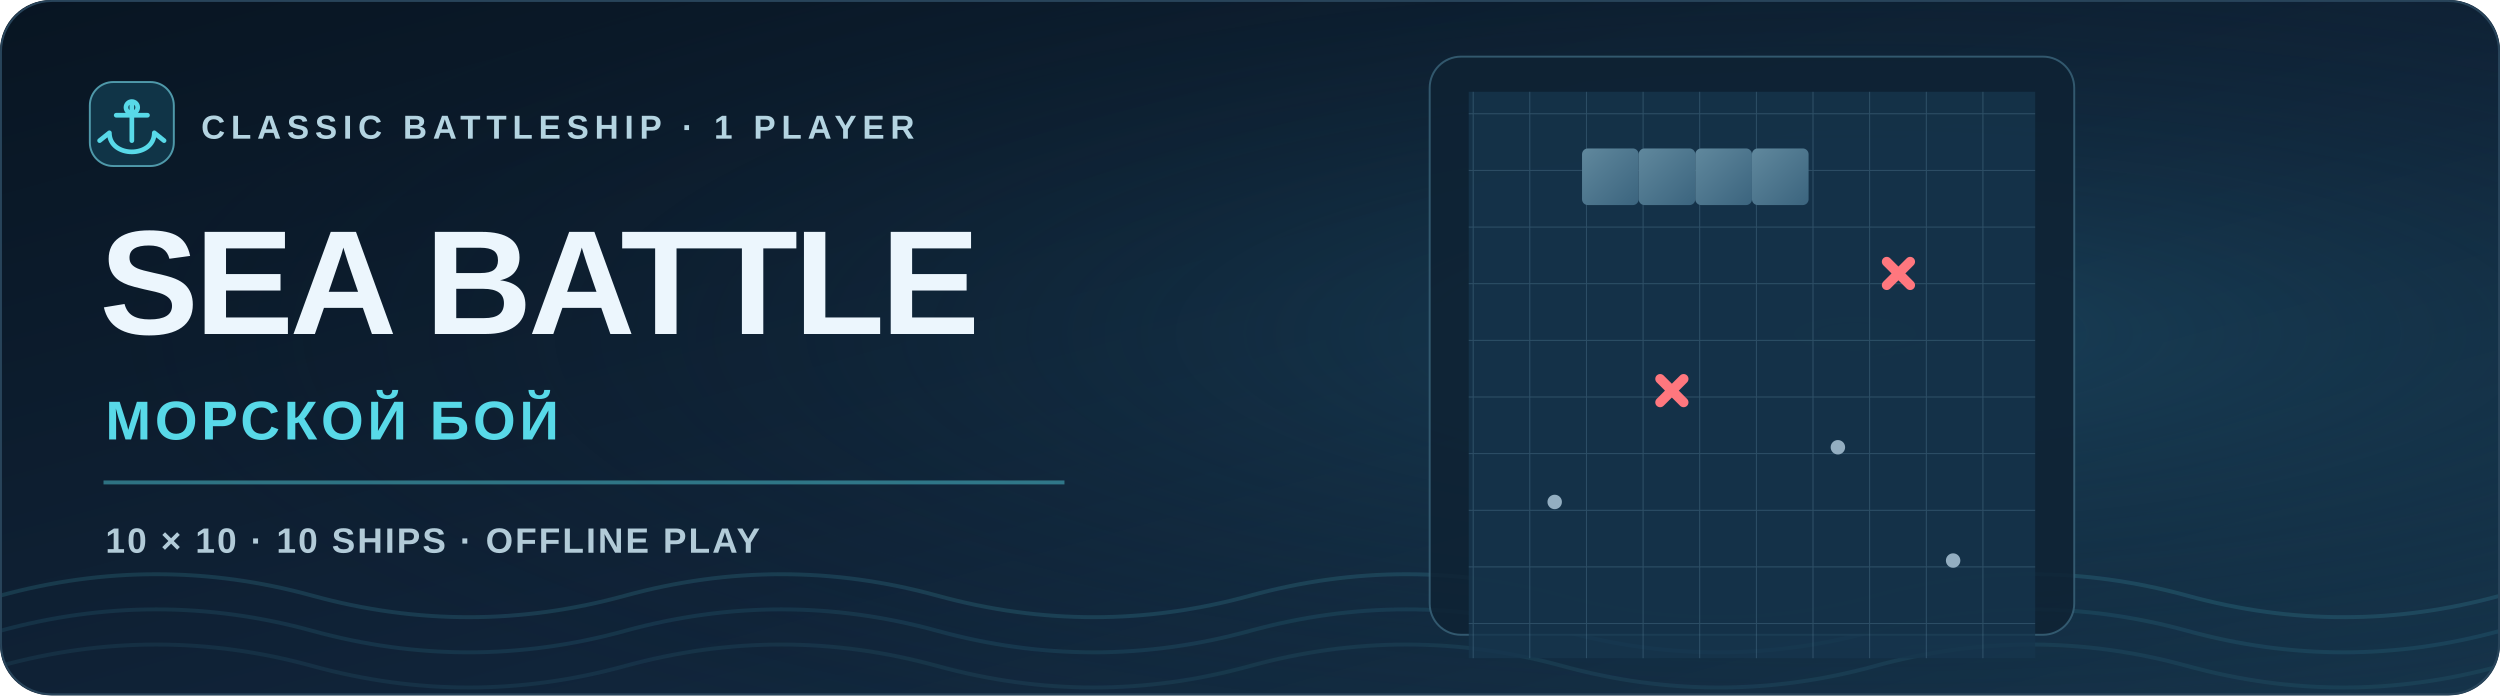
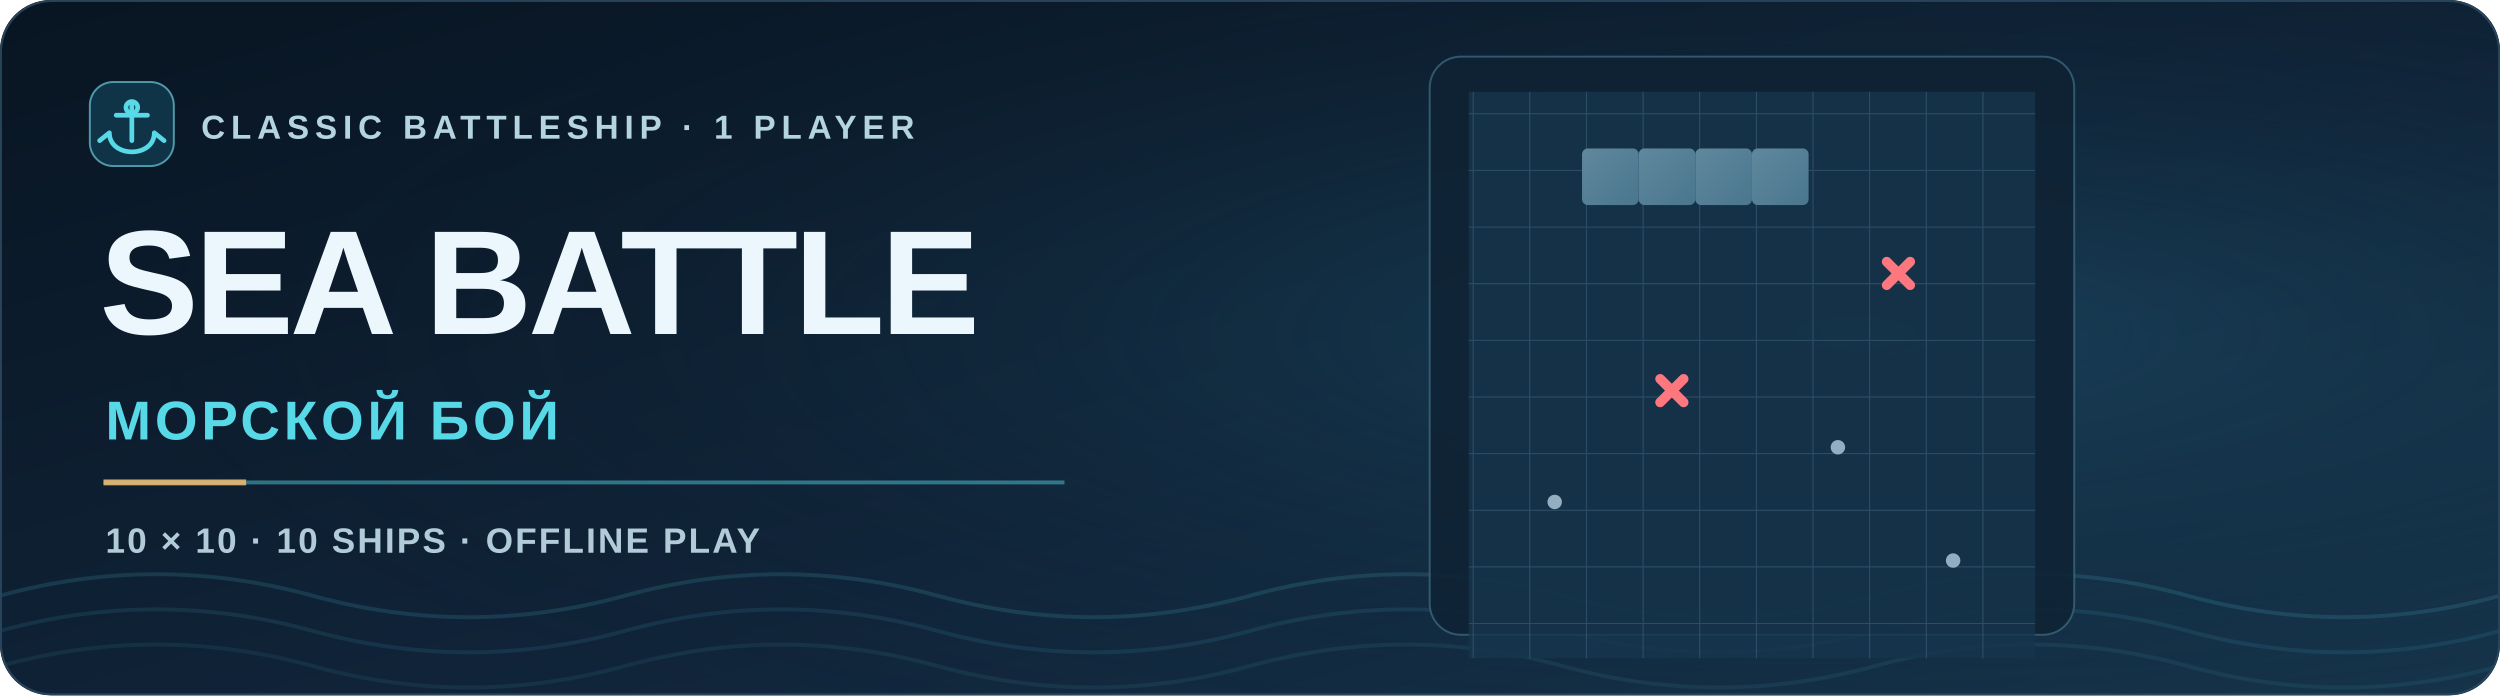
<svg xmlns="http://www.w3.org/2000/svg" width="1280" height="356" viewBox="0 0 1280 356" role="img" aria-labelledby="title desc">
  <defs>
    <linearGradient id="sea" x1="0" y1="0" x2="1" y2="1">
      <stop stop-color="#081522" />
      <stop offset=".57" stop-color="#102338" />
      <stop offset="1" stop-color="#16354c" />
    </linearGradient>
    <radialGradient id="glow" cx=".74" cy=".48" r=".7">
      <stop stop-color="#22627e" stop-opacity=".44" />
      <stop offset="1" stop-color="#081522" stop-opacity="0" />
    </radialGradient>
    <linearGradient id="ship" x1="0" x2="1" y1="0" y2="1">
      <stop stop-color="#60889d" />
-       <stop offset="1" stop-color="#3b647e" />
+       <stop offset="1" stop-color="#49768e" />
    </linearGradient>
    <clipPath id="rounded">
      <rect width="1280" height="356" rx="26" />
    </clipPath>
    <pattern id="grid" width="29" height="29" patternUnits="userSpaceOnUse">
      <path d="M29 0H0V29" fill="none" stroke="#547f96" stroke-opacity=".38" stroke-width="1" />
    </pattern>
  </defs>
  <g clip-path="url(#rounded)">
    <rect width="1280" height="356" fill="url(#sea)" />
    <rect width="1280" height="356" fill="url(#glow)" />
    <path d="M0 305 Q80 283 160 305T320 305T480 305T640 305T800 305T960 305T1120 305T1280 305" fill="none" stroke="#58d9e8" stroke-opacity=".14" stroke-width="2" />
    <path d="M0 323 Q80 301 160 323T320 323T480 323T640 323T800 323T960 323T1120 323T1280 323" fill="none" stroke="#58d9e8" stroke-opacity=".1" stroke-width="2" />
    <path d="M0 341 Q80 319 160 341T320 341T480 341T640 341T800 341T960 341T1120 341T1280 341" fill="none" stroke="#58d9e8" stroke-opacity=".08" stroke-width="2" />
    <rect x="732" y="29" width="330" height="296" rx="16" fill="#0e2234" fill-opacity=".86" stroke="#3b667c" stroke-opacity=".8" />
    <rect x="752" y="47" width="290" height="290" fill="#16354c" fill-opacity=".8" />
    <rect x="752" y="47" width="290" height="290" fill="url(#grid)" />
    <rect x="810" y="76" width="29" height="29" rx="3" fill="url(#ship)" />
    <rect x="839" y="76" width="29" height="29" rx="3" fill="url(#ship)" />
    <rect x="868" y="76" width="29" height="29" rx="3" fill="url(#ship)" />
    <rect x="897" y="76" width="29" height="29" rx="3" fill="url(#ship)" />
    <path d="M850 194l12 12m0-12l-12 12" fill="none" stroke="#ff777e" stroke-width="5" stroke-linecap="round" />
    <path d="M966 134l12 12m0-12l-12 12" fill="none" stroke="#ff777e" stroke-width="5" stroke-linecap="round" />
    <circle cx="796" cy="257" r="3.7" fill="#93aec1" />
    <circle cx="941" cy="229" r="3.7" fill="#93aec1" />
    <circle cx="1000" cy="287" r="3.7" fill="#93aec1" />
    <rect x="46" y="42" width="43" height="43" rx="12" fill="#103447" stroke="#4f99aa" />
    <path d="M67.5 52v20m-8-13h16m-8-7a3 3 0 1 1 0 6a3 3 0 1 1 0-6M56 68c0 13 23 13 23 0m-23 0l-5 4m28-4l5 4" stroke="#58d9e8" stroke-width="2.4" stroke-linecap="round" stroke-linejoin="round" fill="none" />
    <text x="103" y="71" fill="#b4d4e1" font-size="17" font-weight="700" font-family="Arial, sans-serif" letter-spacing="3">CLASSIC BATTLESHIP · 1 PLAYER</text>
    <text x="51" y="171" fill="#ecf6fd" font-size="76" font-weight="800" font-family="Arial, sans-serif" letter-spacing="-2">SEA BATTLE</text>
    <text x="54" y="225" fill="#58d9e8" font-size="28" font-weight="700" font-family="Arial, sans-serif" letter-spacing="2">МОРСКОЙ БОЙ</text>
    <path d="M53 247h492" stroke="#58d9e8" stroke-opacity=".45" stroke-width="2" />
+     <path d="M53 247h73" stroke="#f3bd72" stroke-opacity=".85" stroke-width="3" />
    <text x="54" y="283" fill="#b2cbd8" font-size="18" font-weight="600" font-family="Arial, sans-serif" letter-spacing="1.1">10 × 10  ·  10 SHIPS  ·  OFFLINE PLAY</text>
    <rect x="0.5" y="0.5" width="1279" height="355" rx="26" fill="none" stroke="#28445a" />
  </g>
</svg>
